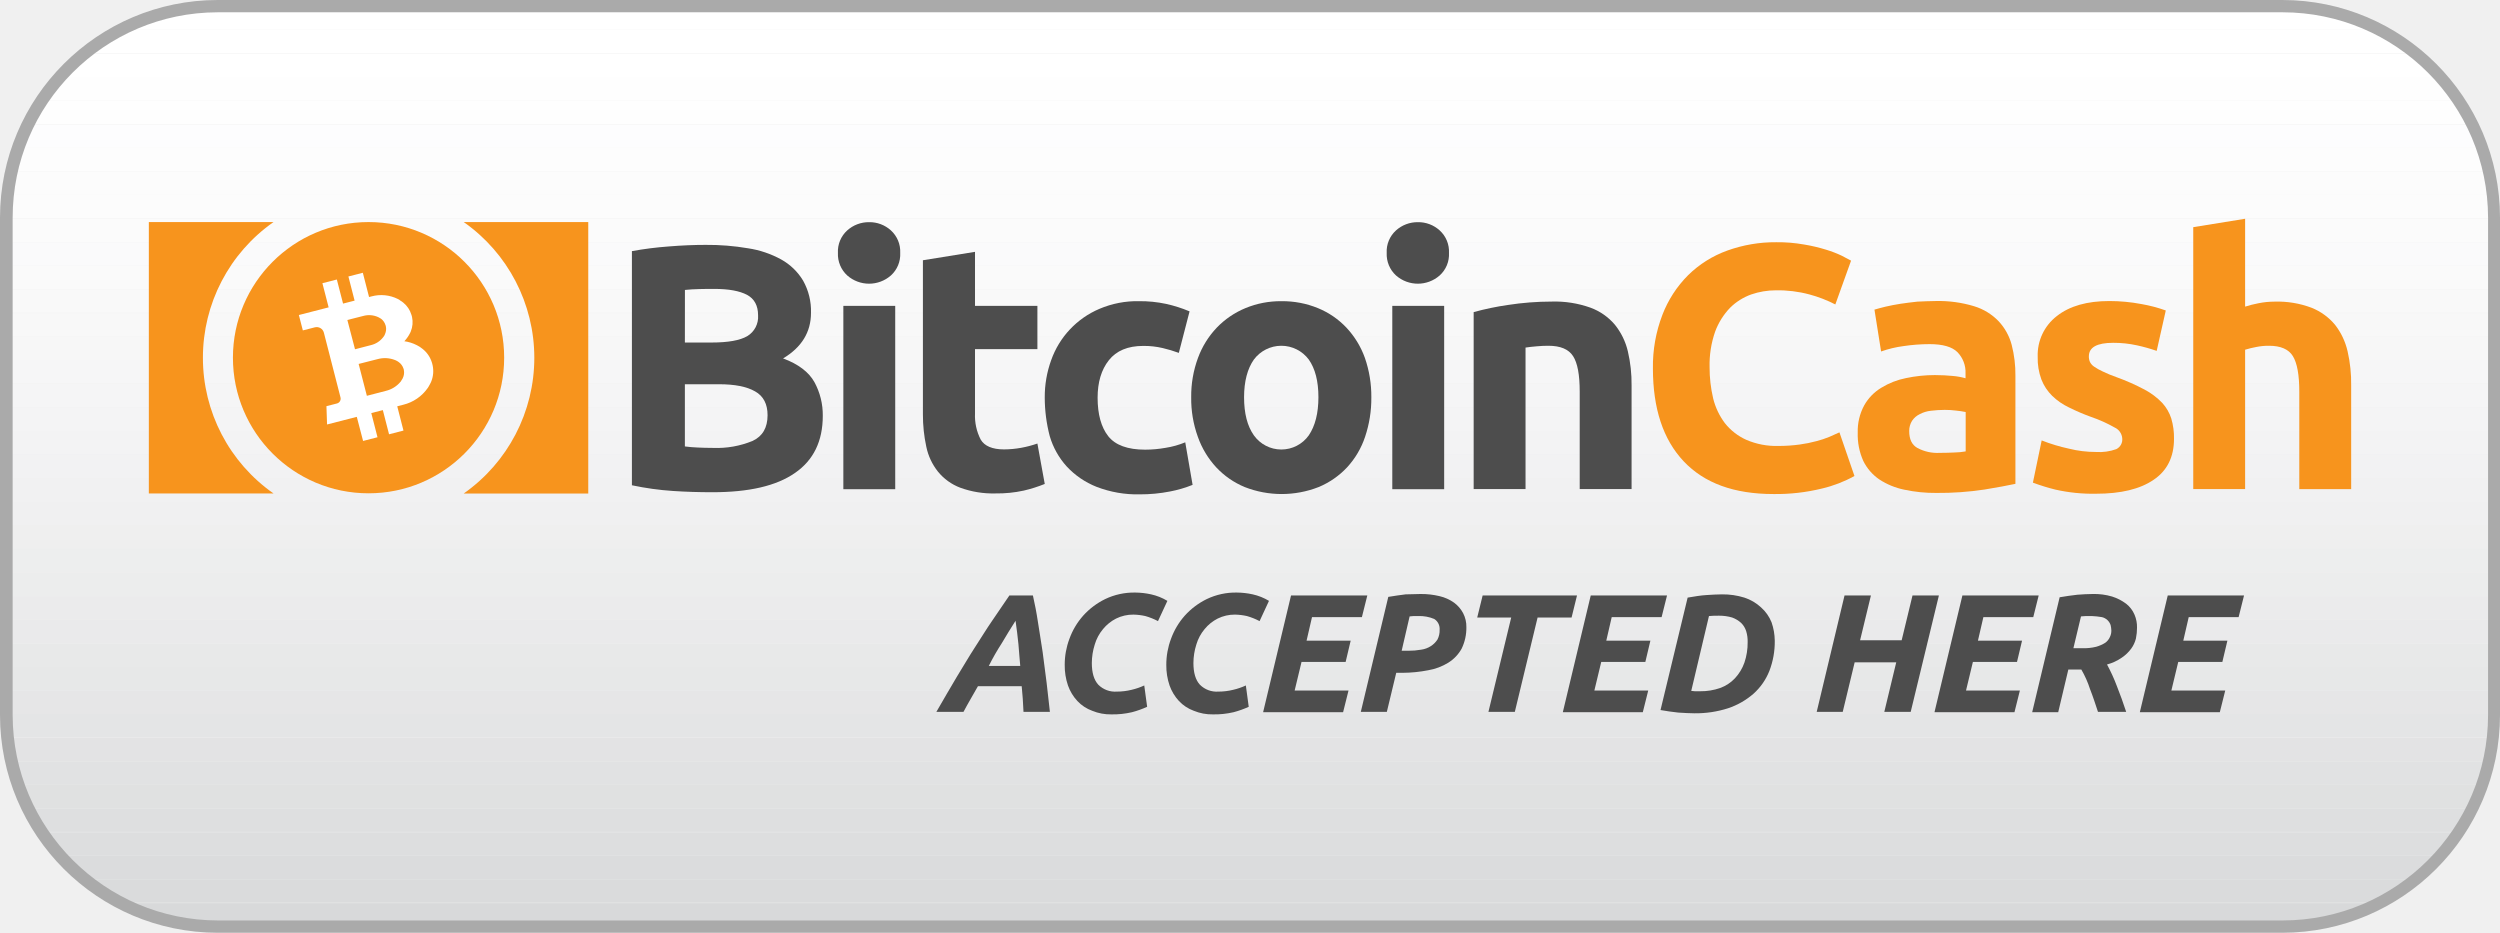
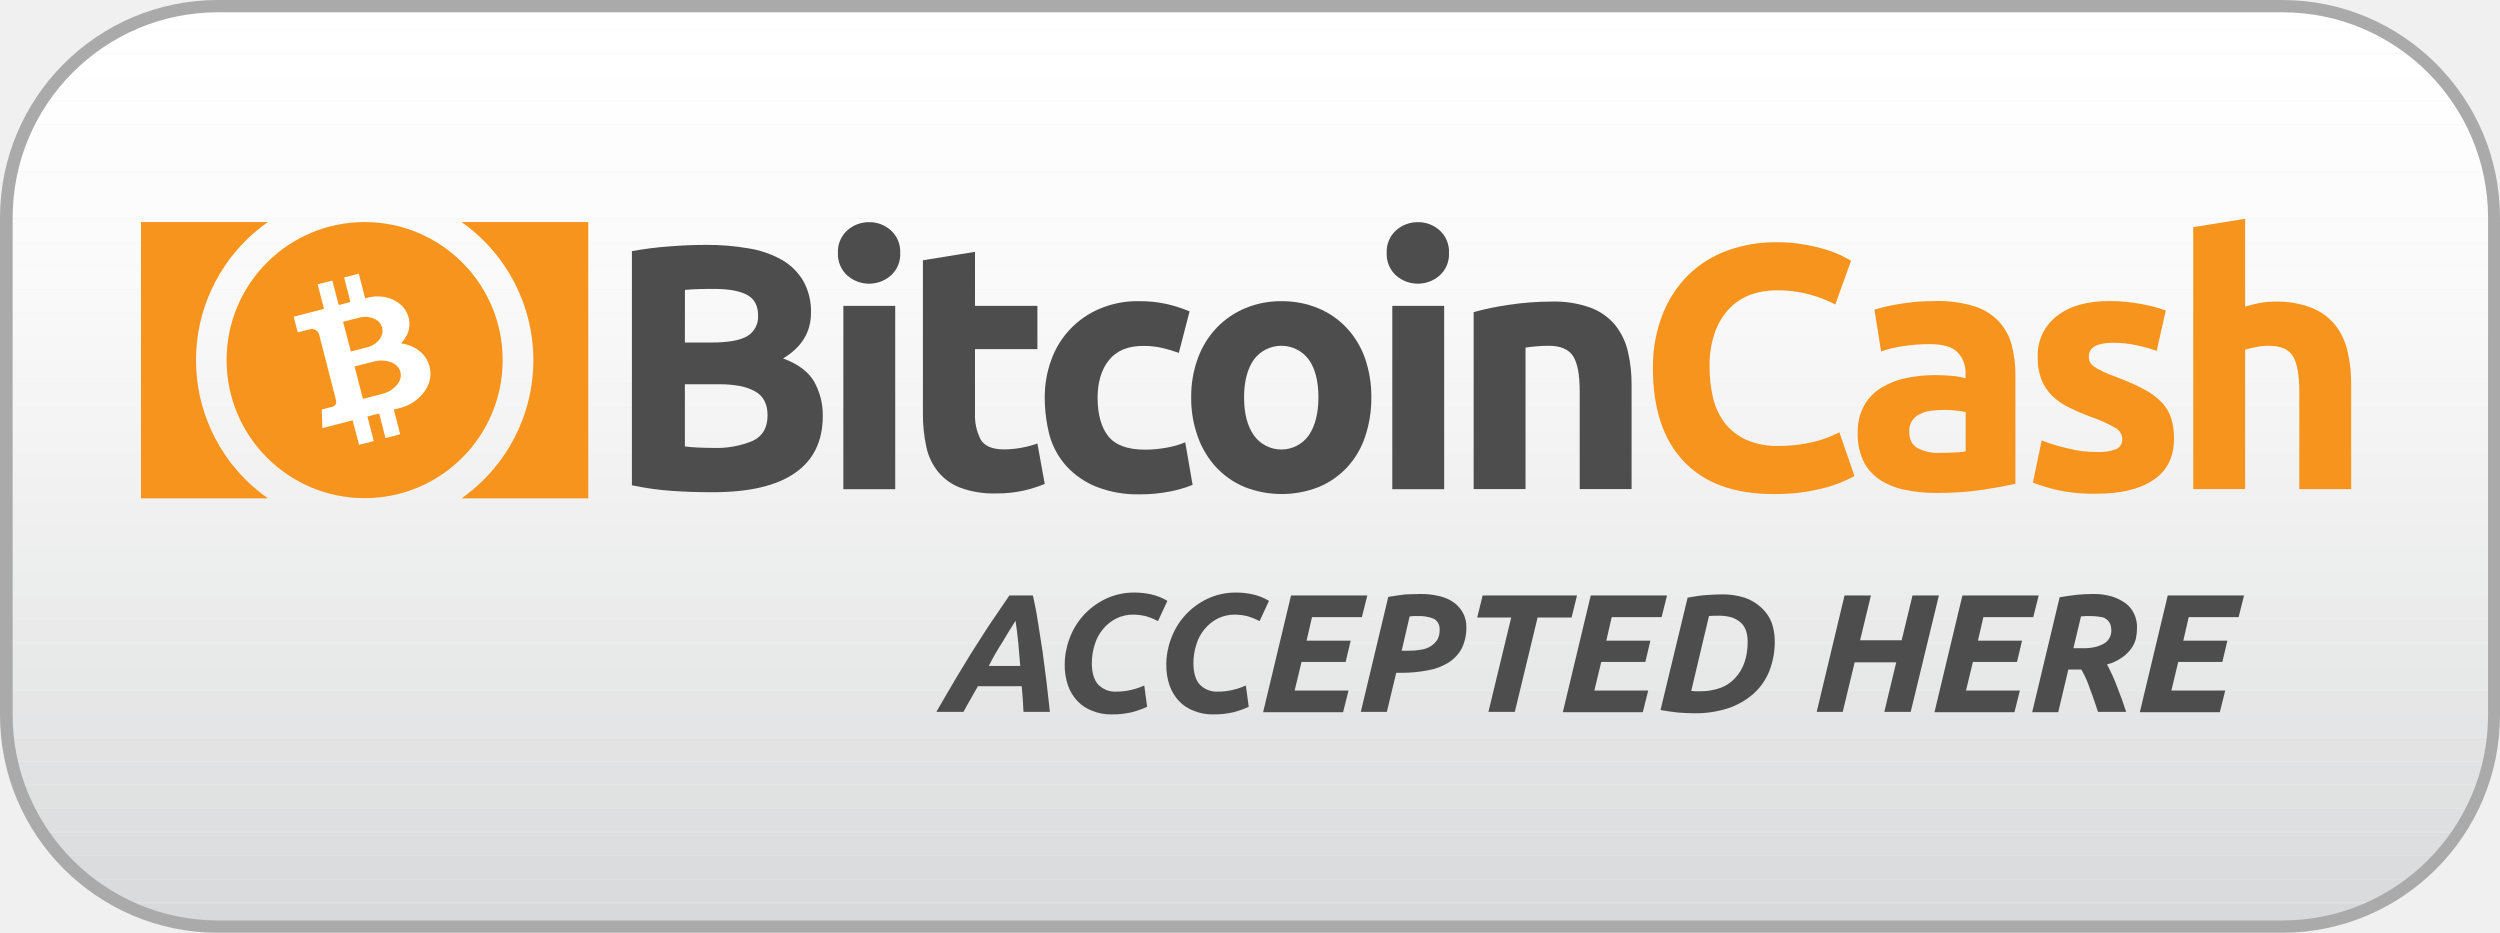
<svg xmlns="http://www.w3.org/2000/svg" id="Layer_1" data-name="Layer 1" viewBox="0 0 691.5 258">
  <defs>
    <style>.cls-1{fill:none;}.cls-2{clip-path:url(#clip-path);}.cls-3{fill:#fff;}.cls-4{fill:#fefefe;}.cls-5{fill:#fdfdfe;}.cls-6{fill:#fdfdfd;}.cls-7{fill:#fcfcfc;}.cls-8{fill:#fbfbfb;}.cls-9{fill:#fafafb;}.cls-10{fill:#fafafa;}.cls-11{fill:#f9f9f9;}.cls-12{fill:#f8f8f8;}.cls-13{fill:#f7f7f7;}.cls-14{fill:#f6f6f7;}.cls-15{fill:#f5f5f6;}.cls-16{fill:#f4f4f5;}.cls-17{fill:#f3f3f4;}.cls-18{fill:#f2f2f3;}.cls-19{fill:#f1f1f2;}.cls-20{fill:#f0f0f1;}.cls-21{fill:#efefef;}.cls-22{fill:#edeeee;}.cls-23{fill:#eceded;}.cls-24{fill:#ebebec;}.cls-25{fill:#eaeaeb;}.cls-26{fill:#e8e9e9;}.cls-27{fill:#e7e8e8;}.cls-28{fill:#e6e6e7;}.cls-29{fill:#e4e5e6;}.cls-30{fill:#e3e3e4;}.cls-31{fill:#e1e2e3;}.cls-32{fill:#e0e1e1;}.cls-33{fill:#dedfe0;}.cls-34{fill:#dddedf;}.cls-35{fill:#dbdcdd;}.cls-36{fill:#dadbdc;}.cls-37{fill:#d8d9da;}.cls-38{fill:#aaa;}.cls-39{fill:#4d4d4d;}.cls-40{fill:#f7941d;}</style>
    <clipPath id="clip-path">
      <path class="cls-1" d="M631.3,256.3H60.2A58.64,58.64,0,0,1,1.7,197.8V60.2A58.7,58.7,0,0,1,60.2,1.7H631.3a58.64,58.64,0,0,1,58.5,58.5V197.8A58.64,58.64,0,0,1,631.3,256.3Z" />
    </clipPath>
  </defs>
  <g class="cls-2">
    <rect class="cls-3" x="1.7" y="1.7" width="688" height="6.5" />
  </g>
  <g class="cls-2">
    <rect class="cls-3" x="1.7" y="8.2" width="688" height="6.5" />
  </g>
  <g class="cls-2">
    <rect class="cls-3" x="1.7" y="14.8" width="688" height="6.5" />
  </g>
  <g class="cls-2">
    <rect class="cls-4" x="1.7" y="21.3" width="688" height="6.5" />
  </g>
  <g class="cls-2">
    <rect class="cls-4" x="1.7" y="27.8" width="688" height="6.5" />
  </g>
  <g class="cls-2">
    <rect class="cls-5" x="1.7" y="34.4" width="688" height="6.5" />
  </g>
  <g class="cls-2">
    <rect class="cls-6" x="1.7" y="40.9" width="688" height="6.5" />
  </g>
  <g class="cls-2">
    <rect class="cls-7" x="1.7" y="47.4" width="688" height="6.5" />
  </g>
  <g class="cls-2">
    <rect class="cls-7" x="1.7" y="53.9" width="688" height="6.5" />
  </g>
  <g class="cls-2">
    <rect class="cls-8" x="1.7" y="60.5" width="688" height="6.5" />
  </g>
  <g class="cls-2">
    <rect class="cls-9" x="1.7" y="67" width="688" height="6.5" />
  </g>
  <g class="cls-2">
    <rect class="cls-10" x="1.7" y="73.5" width="688" height="6.5" />
  </g>
  <g class="cls-2">
    <rect class="cls-11" x="1.7" y="80" width="688" height="6.5" />
  </g>
  <g class="cls-2">
    <rect class="cls-12" x="1.7" y="86.6" width="688" height="6.5" />
  </g>
  <g class="cls-2">
    <rect class="cls-13" x="1.7" y="93.1" width="688" height="6.5" />
  </g>
  <g class="cls-2">
    <rect class="cls-14" x="1.7" y="99.6" width="688" height="6.5" />
  </g>
  <g class="cls-2">
    <rect class="cls-15" x="1.7" y="106.2" width="688" height="6.5" />
  </g>
  <g class="cls-2">
    <rect class="cls-16" x="1.7" y="112.7" width="688" height="6.5" />
  </g>
  <g class="cls-2">
    <rect class="cls-17" x="1.7" y="119.2" width="688" height="6.5" />
  </g>
  <g class="cls-2">
    <rect class="cls-18" x="1.7" y="125.7" width="688" height="6.5" />
  </g>
  <g class="cls-2">
    <rect class="cls-19" x="1.7" y="132.3" width="688" height="6.5" />
  </g>
  <g class="cls-2">
    <rect class="cls-20" x="1.7" y="138.8" width="688" height="6.5" />
  </g>
  <g class="cls-2">
    <rect class="cls-21" x="1.7" y="145.3" width="688" height="6.5" />
  </g>
  <g class="cls-2">
    <rect class="cls-22" x="1.7" y="151.8" width="688" height="6.5" />
  </g>
  <g class="cls-2">
    <rect class="cls-23" x="1.7" y="158.4" width="688" height="6.5" />
  </g>
  <g class="cls-2">
    <rect class="cls-24" x="1.7" y="164.9" width="688" height="6.5" />
  </g>
  <g class="cls-2">
    <rect class="cls-25" x="1.7" y="171.4" width="688" height="6.5" />
  </g>
  <g class="cls-2">
    <rect class="cls-26" x="1.7" y="178" width="688" height="6.5" />
  </g>
  <g class="cls-2">
    <rect class="cls-27" x="1.7" y="184.5" width="688" height="6.5" />
  </g>
  <g class="cls-2">
    <rect class="cls-28" x="1.7" y="191" width="688" height="6.5" />
  </g>
  <g class="cls-2">
    <rect class="cls-29" x="1.7" y="197.5" width="688" height="6.5" />
  </g>
  <g class="cls-2">
    <rect class="cls-30" x="1.7" y="204.1" width="688" height="6.5" />
  </g>
  <g class="cls-2">
    <rect class="cls-31" x="1.7" y="210.6" width="688" height="6.5" />
  </g>
  <g class="cls-2">
    <rect class="cls-32" x="1.7" y="217.1" width="688" height="6.5" />
  </g>
  <g class="cls-2">
    <rect class="cls-33" x="1.7" y="223.6" width="688" height="6.5" />
  </g>
  <g class="cls-2">
    <rect class="cls-34" x="1.7" y="230.2" width="688" height="6.5" />
  </g>
  <g class="cls-2">
    <rect class="cls-35" x="1.7" y="236.7" width="688" height="6.5" />
  </g>
  <g class="cls-2">
    <rect class="cls-36" x="1.7" y="243.2" width="688" height="6.5" />
  </g>
  <g class="cls-2">
    <rect class="cls-37" x="1.7" y="249.8" width="688" height="6.5" />
  </g>
  <path class="cls-38" d="M631.3,258H60.2A60.261,60.261,0,0,1,0,197.8V60.2A60.261,60.261,0,0,1,60.2,0H631.3a60.261,60.261,0,0,1,60.2,60.2V197.8A60.261,60.261,0,0,1,631.3,258ZM60.2,3.4A56.8,56.8,0,0,0,3.5,60.2V197.8a56.891,56.891,0,0,0,56.8,56.8H631.4a56.891,56.891,0,0,0,56.8-56.8V60.2A56.891,56.891,0,0,0,631.4,3.4Z" />
  <path class="cls-39" d="M283.1,196.9c-.1-1.2-.1-2.4-.2-3.6s-.2-2.3-.3-3.5H270.5c-.6,1.1-1.3,2.3-2,3.5s-1.3,2.3-2,3.6H259c2-3.5,3.9-6.7,5.6-9.6,1.8-2.9,3.4-5.7,5.1-8.3s3.2-5.1,4.8-7.4,3.1-4.6,4.7-6.9h6.5c.5,2.2,1,4.7,1.4,7.4s.9,5.5,1.3,8.3.7,5.7,1.1,8.5c.3,2.8.6,5.5.9,8Zm-2.2-25.2c-1.3,2.1-2.6,4.1-3.8,6.2a64.6,64.6,0,0,0-3.6,6.3h8.7c-.2-1.9-.3-3.9-.5-6C281.5,176,281.2,173.9,280.9,171.7Z" />
-   <path class="cls-39" d="M317.3,195.5a26.054,26.054,0,0,1-4.2,1.5,23.164,23.164,0,0,1-5.7.6,13.174,13.174,0,0,1-5.3-1,10.5,10.5,0,0,1-4.1-2.7,12.383,12.383,0,0,1-2.6-4.3,17.044,17.044,0,0,1-.9-5.7,20.3,20.3,0,0,1,1.3-7.2,19.751,19.751,0,0,1,3.8-6.4,20.017,20.017,0,0,1,6.1-4.6,18.422,18.422,0,0,1,8.3-1.8,21.213,21.213,0,0,1,4.4.5,15.125,15.125,0,0,1,4.5,1.8l-2.6,5.6a18.152,18.152,0,0,0-3.5-1.4,16.512,16.512,0,0,0-3.3-.4,10.607,10.607,0,0,0-4.8,1.1,11.237,11.237,0,0,0-3.6,2.9,11.837,11.837,0,0,0-2.3,4.3,17.005,17.005,0,0,0-.8,5.1q0,4.05,1.8,6a6.567,6.567,0,0,0,5.1,1.9,17.062,17.062,0,0,0,4.1-.5,18.017,18.017,0,0,0,3.5-1.2Z" />
-   <path class="cls-39" d="M345.4,195.5a26.054,26.054,0,0,1-4.2,1.5,23.164,23.164,0,0,1-5.7.6,13.174,13.174,0,0,1-5.3-1,10.5,10.5,0,0,1-4.1-2.7,12.383,12.383,0,0,1-2.6-4.3,17.044,17.044,0,0,1-.9-5.7,20.3,20.3,0,0,1,1.3-7.2,19.751,19.751,0,0,1,3.8-6.4,20.017,20.017,0,0,1,6.1-4.6,18.422,18.422,0,0,1,8.3-1.8,21.213,21.213,0,0,1,4.4.5,15.125,15.125,0,0,1,4.5,1.8l-2.6,5.6a18.152,18.152,0,0,0-3.5-1.4,16.512,16.512,0,0,0-3.3-.4,10.61,10.61,0,0,0-4.8,1.1,11.237,11.237,0,0,0-3.6,2.9,11.837,11.837,0,0,0-2.3,4.3,17.005,17.005,0,0,0-.8,5.1q0,4.05,1.8,6a6.567,6.567,0,0,0,5.1,1.9,17.062,17.062,0,0,0,4.1-.5,18.017,18.017,0,0,0,3.5-1.2Z" />
+   <path class="cls-39" d="M317.3,195.5a26.088,26.088,0,0,1-4.2,1.5,23.164,23.164,0,0,1-5.7.6,13.174,13.174,0,0,1-5.3-1,10.5,10.5,0,0,1-4.1-2.7,12.4,12.4,0,0,1-2.6-4.3,17.044,17.044,0,0,1-.9-5.7,20.3,20.3,0,0,1,1.3-7.2,19.751,19.751,0,0,1,3.8-6.4,20,20,0,0,1,6.1-4.6,18.422,18.422,0,0,1,8.3-1.8,21.213,21.213,0,0,1,4.4.5,15.125,15.125,0,0,1,4.5,1.8l-2.6,5.6a18.152,18.152,0,0,0-3.5-1.4,16.512,16.512,0,0,0-3.3-.4,10.607,10.607,0,0,0-4.8,1.1,11.237,11.237,0,0,0-3.6,2.9,11.837,11.837,0,0,0-2.3,4.3,17.005,17.005,0,0,0-.8,5.1q0,4.05,1.8,6a6.567,6.567,0,0,0,5.1,1.9,17.062,17.062,0,0,0,4.1-.5,18.017,18.017,0,0,0,3.5-1.2Z" />
+   <path class="cls-39" d="M345.4,195.5a26.088,26.088,0,0,1-4.2,1.5,23.164,23.164,0,0,1-5.7.6,13.174,13.174,0,0,1-5.3-1,10.5,10.5,0,0,1-4.1-2.7,12.4,12.4,0,0,1-2.6-4.3,17.044,17.044,0,0,1-.9-5.7,20.3,20.3,0,0,1,1.3-7.2,19.751,19.751,0,0,1,3.8-6.4,20,20,0,0,1,6.1-4.6,18.422,18.422,0,0,1,8.3-1.8,21.213,21.213,0,0,1,4.4.5,15.125,15.125,0,0,1,4.5,1.8l-2.6,5.6a18.152,18.152,0,0,0-3.5-1.4,16.512,16.512,0,0,0-3.3-.4,10.61,10.61,0,0,0-4.8,1.1,11.237,11.237,0,0,0-3.6,2.9,11.837,11.837,0,0,0-2.3,4.3,17.005,17.005,0,0,0-.8,5.1q0,4.05,1.8,6a6.567,6.567,0,0,0,5.1,1.9,17.062,17.062,0,0,0,4.1-.5,18.017,18.017,0,0,0,3.5-1.2Z" />
  <path class="cls-39" d="M349.4,196.9l7.7-32.2h21.1l-1.5,6H362.9l-1.5,6.5h12.2l-1.4,5.9H360l-1.9,7.9H373l-1.5,6H349.4Z" />
-   <path class="cls-39" d="M392.9,164.3a21.45,21.45,0,0,1,5.3.6,11.328,11.328,0,0,1,4,1.8,8.616,8.616,0,0,1,2.5,2.9,8.023,8.023,0,0,1,.9,3.9,13.187,13.187,0,0,1-1.3,5.9,10.64,10.64,0,0,1-3.7,3.9,15.543,15.543,0,0,1-5.6,2.1,37.727,37.727,0,0,1-7,.7h-1.8l-2.6,10.8h-7.2l7.6-31.8c1.7-.3,3.3-.5,4.8-.7C390.2,164.4,391.6,164.3,392.9,164.3Zm-.6,6.1H391c-.4,0-.7.1-1.1.1l-2.2,9.5h1.8a20.11,20.11,0,0,0,3.6-.3,6.626,6.626,0,0,0,2.7-1,6.152,6.152,0,0,0,1.8-1.8,5.4,5.4,0,0,0,.6-2.7,3.222,3.222,0,0,0-1.5-3,10.483,10.483,0,0,0-4.4-.8Z" />
+   <path class="cls-39" d="M392.9,164.3a21.45,21.45,0,0,1,5.3.6,11.328,11.328,0,0,1,4,1.8,8.616,8.616,0,0,1,2.5,2.9,8.023,8.023,0,0,1,.9,3.9,13.19,13.19,0,0,1-1.3,5.9,10.64,10.64,0,0,1-3.7,3.9,15.543,15.543,0,0,1-5.6,2.1,37.727,37.727,0,0,1-7,.7h-1.8l-2.6,10.8h-7.2l7.6-31.8c1.7-.3,3.3-.5,4.8-.7C390.2,164.4,391.6,164.3,392.9,164.3Zm-.6,6.1H391c-.4,0-.7.1-1.1.1l-2.2,9.5h1.8a20.11,20.11,0,0,0,3.6-.3,6.626,6.626,0,0,0,2.7-1,6.152,6.152,0,0,0,1.8-1.8,5.4,5.4,0,0,0,.6-2.7,3.222,3.222,0,0,0-1.5-3A10.483,10.483,0,0,0,392.3,170.4Z" />
  <path class="cls-39" d="M436.2,164.7l-1.5,6.1h-9.4L419,196.9h-7.3l6.3-26.1h-9.4l1.5-6.1Z" />
  <path class="cls-39" d="M432.3,196.9l7.7-32.2h21.1l-1.5,6H445.8l-1.5,6.5h12.2l-1.4,5.9H442.9L441,191h14.9l-1.5,6H432.3Z" />
-   <path class="cls-39" d="M490.9,177.2a22.43,22.43,0,0,1-1.5,8.4,16.675,16.675,0,0,1-4.4,6.3,20.713,20.713,0,0,1-7,4,29.318,29.318,0,0,1-9.3,1.4c-1.3,0-2.8-.1-4.5-.2-1.7-.2-3.3-.4-4.9-.7l7.5-31.1c1.8-.3,3.5-.6,5.1-.7s3.1-.2,4.4-.2a20.164,20.164,0,0,1,6.2.9,12.446,12.446,0,0,1,4.6,2.7,10.947,10.947,0,0,1,2.9,4.1A16,16,0,0,1,490.9,177.2Zm-23.1,13.9c.3,0,.7.1,1,.1h1.5a16.264,16.264,0,0,0,5.5-.9,10.5,10.5,0,0,0,4.1-2.7,12.4,12.4,0,0,0,2.6-4.3,17.044,17.044,0,0,0,.9-5.7,9.488,9.488,0,0,0-.4-3,5.5,5.5,0,0,0-1.4-2.3,7.547,7.547,0,0,0-2.5-1.5,12.491,12.491,0,0,0-3.6-.5,26.174,26.174,0,0,0-2.8.1Z" />
+   <path class="cls-39" d="M490.9,177.2a22.43,22.43,0,0,1-1.5,8.4,16.675,16.675,0,0,1-4.4,6.3,20.713,20.713,0,0,1-7,4,29.314,29.314,0,0,1-9.3,1.4c-1.3,0-2.8-.1-4.5-.2-1.7-.2-3.3-.4-4.9-.7l7.5-31.1c1.8-.3,3.5-.6,5.1-.7s3.1-.2,4.4-.2a20.164,20.164,0,0,1,6.2.9,12.446,12.446,0,0,1,4.6,2.7,10.947,10.947,0,0,1,2.9,4.1A16,16,0,0,1,490.9,177.2Zm-23.1,13.9c.3,0,.7.1,1,.1h1.5a16.264,16.264,0,0,0,5.5-.9,10.5,10.5,0,0,0,4.1-2.7,12.4,12.4,0,0,0,2.6-4.3,17.044,17.044,0,0,0,.9-5.7,9.488,9.488,0,0,0-.4-3,5.5,5.5,0,0,0-1.4-2.3,7.547,7.547,0,0,0-2.5-1.5,12.491,12.491,0,0,0-3.6-.5,26.174,26.174,0,0,0-2.8.1Z" />
  <path class="cls-39" d="M529,164.7h7.3l-7.8,32.2h-7.3l3.3-13.7H513l-3.3,13.7h-7.2l7.7-32.2h7.3l-3,12.4H526Z" />
  <path class="cls-39" d="M535.1,196.9l7.7-32.2h21.1l-1.5,6H548.6l-1.5,6.5h12.2l-1.4,5.9H545.7l-1.9,7.9h14.9l-1.5,6H535.1Z" />
-   <path class="cls-39" d="M578.8,164.3a17.244,17.244,0,0,1,5.4.7,12.98,12.98,0,0,1,3.9,2,7.558,7.558,0,0,1,2.3,3,8.578,8.578,0,0,1,.7,3.6,15.27,15.27,0,0,1-.3,3,7.9,7.9,0,0,1-1.3,2.8,10.4,10.4,0,0,1-2.6,2.5,12.992,12.992,0,0,1-4.1,1.9,48.009,48.009,0,0,1,2.7,5.9c.9,2.3,1.8,4.7,2.6,7.2h-7.8c-.7-2.1-1.4-4.3-2.2-6.3a27.279,27.279,0,0,0-2.4-5.4h-3.6L569.3,197h-7.2l7.6-31.8c1.7-.3,3.3-.5,4.9-.7C576.1,164.4,577.5,164.3,578.8,164.3Zm-.2,6.1H577c-.6,0-1,.1-1.4.1l-2.1,8.8H576a14.3,14.3,0,0,0,3.8-.4,9.809,9.809,0,0,0,2.5-1.1,3.845,3.845,0,0,0,1.3-1.6,3.925,3.925,0,0,0,.4-1.8,7.664,7.664,0,0,0-.2-1.5,3.356,3.356,0,0,0-2.4-2.2,21.922,21.922,0,0,0-2.8-.3Z" />
+   <path class="cls-39" d="M578.8,164.3a17.244,17.244,0,0,1,5.4.7,12.98,12.98,0,0,1,3.9,2,7.558,7.558,0,0,1,2.3,3,8.582,8.582,0,0,1,.7,3.6,15.27,15.27,0,0,1-.3,3,7.9,7.9,0,0,1-1.3,2.8,10.4,10.4,0,0,1-2.6,2.5,12.992,12.992,0,0,1-4.1,1.9,48.077,48.077,0,0,1,2.7,5.9c.9,2.3,1.8,4.7,2.6,7.2h-7.8c-.7-2.1-1.4-4.3-2.2-6.3a27.279,27.279,0,0,0-2.4-5.4h-3.6L569.3,197h-7.2l7.6-31.8c1.7-.3,3.3-.5,4.9-.7C576.1,164.4,577.5,164.3,578.8,164.3Zm-.2,6.1H577c-.6,0-1,.1-1.4.1l-2.1,8.8H576a14.3,14.3,0,0,0,3.8-.4,9.809,9.809,0,0,0,2.5-1.1,3.845,3.845,0,0,0,1.3-1.6,3.938,3.938,0,0,0,.4-1.8,7.664,7.664,0,0,0-.2-1.5,3.356,3.356,0,0,0-2.4-2.2A21.922,21.922,0,0,0,578.6,170.4Z" />
  <path class="cls-39" d="M591.9,196.9l7.7-32.2h21.1l-1.5,6H605.4l-1.5,6.5h12.2l-1.4,5.9H602.5l-1.9,7.9h14.9l-1.5,6H591.9Z" />
  <path class="cls-39" d="M197.051,136.15c-3.656,0-7.326-.106-10.936-.349a80.1,80.1,0,0,1-11.329-1.577V69.461a96.144,96.144,0,0,1,10.146-1.29c3.656-.3,7.068-.439,10.238-.439a66.747,66.747,0,0,1,11.724.94,27.555,27.555,0,0,1,9.207,3.109,16.311,16.311,0,0,1,6.036,5.839,17.166,17.166,0,0,1,2.184,8.9q0,8.007-7.72,12.619c4.262,1.577,7.129,3.806,8.66,6.537a19,19,0,0,1,2.321,9.342c0,7.023-2.578,12.271-7.674,15.789C214.72,134.421,207.152,136.15,197.051,136.15Zm-7.614-41.406h7.326c4.656,0,7.917-.591,9.949-1.774a6.206,6.206,0,0,0,2.973-5.734c0-2.715-1.031-4.595-3.064-5.687q-3.117-1.638-9.055-1.638c-1.289,0-2.669,0-4.155.045s-2.776.106-3.959.243c-.015,0-.015,14.545-.015,14.545Zm0,11.482v17.26c1.092.151,2.275.242,3.564.3s2.715.106,4.262.106a26,26,0,0,0,10.89-1.926c2.776-1.289,4.156-3.655,4.156-7.129,0-3.063-1.138-5.293-3.458-6.582-2.321-1.335-5.642-1.972-9.95-1.972h-9.449v-.06Z" />
  <path class="cls-39" d="M249,69.961a7.85,7.85,0,0,1-2.578,6.234,9.147,9.147,0,0,1-12.073,0,7.981,7.981,0,0,1-2.579-6.234,7.846,7.846,0,0,1,2.579-6.234,8.891,8.891,0,0,1,6.036-2.275,8.761,8.761,0,0,1,6.037,2.275A7.9,7.9,0,0,1,249,69.961Zm-1.38,65.355H233.27V84.6h14.348Z" />
  <path class="cls-39" d="M255.338,71.978l14.348-2.32V84.6h17.26V96.564h-17.26V114.37a14.4,14.4,0,0,0,1.577,7.22c1.032,1.774,3.216,2.715,6.431,2.715a27.487,27.487,0,0,0,4.747-.44,30.435,30.435,0,0,0,4.505-1.183l2.032,11.178a39.424,39.424,0,0,1-5.794,1.835,34.184,34.184,0,0,1-7.811.789,26.448,26.448,0,0,1-9.752-1.578,14.606,14.606,0,0,1-6.188-4.459,16.383,16.383,0,0,1-3.216-6.87,41.869,41.869,0,0,1-.94-8.949V71.978Z" />
-   <path class="cls-39" d="M288.978,109.972a29.8,29.8,0,0,1,1.775-10.344,24.163,24.163,0,0,1,13.347-14.2,26.587,26.587,0,0,1,10.981-2.123,33.967,33.967,0,0,1,7.416.743,37.254,37.254,0,0,1,6.537,2.078l-2.972,11.482a38.269,38.269,0,0,0-4.459-1.335,22.565,22.565,0,0,0-5.4-.592c-4.262,0-7.417,1.335-9.494,3.959s-3.11,6.082-3.11,10.389c0,4.551.986,8.115,2.912,10.587,1.972,2.518,5.4,3.761,10.238,3.761a32.353,32.353,0,0,0,5.6-.5,23.739,23.739,0,0,0,5.49-1.532l2.033,11.77a33.577,33.577,0,0,1-6.28,1.835,42.7,42.7,0,0,1-8.311.789,31.237,31.237,0,0,1-11.967-2.078,22.62,22.62,0,0,1-8.266-5.642,21.491,21.491,0,0,1-4.7-8.418A42.267,42.267,0,0,1,288.978,109.972Z" />
-   <path class="cls-39" d="M379.313,109.881a33.387,33.387,0,0,1-1.729,10.935,23.384,23.384,0,0,1-4.99,8.463,22.742,22.742,0,0,1-7.871,5.445,28.042,28.042,0,0,1-20.43,0,22.655,22.655,0,0,1-7.872-5.445,24.323,24.323,0,0,1-5.1-8.463,30.983,30.983,0,0,1-1.835-10.935,30.4,30.4,0,0,1,1.88-10.89,24.228,24.228,0,0,1,5.187-8.357,23.419,23.419,0,0,1,7.918-5.4,25.46,25.46,0,0,1,10-1.926,25.887,25.887,0,0,1,10.086,1.926,22.6,22.6,0,0,1,7.871,5.4,24.131,24.131,0,0,1,5.1,8.357A32.542,32.542,0,0,1,379.313,109.881Zm-14.636,0c0-4.459-.9-7.917-2.669-10.435a9.473,9.473,0,0,0-15.183,0c-1.774,2.518-2.715,6.036-2.715,10.435,0,4.459.895,7.962,2.715,10.541a9.32,9.32,0,0,0,15.183,0Q364.669,116.486,364.677,109.881Z" />
+   <path class="cls-39" d="M288.978,109.972a29.8,29.8,0,0,1,1.775-10.344,24.163,24.163,0,0,1,13.347-14.2,26.587,26.587,0,0,1,10.981-2.123,33.967,33.967,0,0,1,7.416.743,37.28,37.28,0,0,1,6.537,2.078l-2.972,11.482a38.269,38.269,0,0,0-4.459-1.335,22.565,22.565,0,0,0-5.4-.592c-4.262,0-7.417,1.335-9.494,3.959s-3.11,6.082-3.11,10.389c0,4.551.986,8.115,2.912,10.587,1.972,2.518,5.4,3.761,10.238,3.761a32.353,32.353,0,0,0,5.6-.5,23.739,23.739,0,0,0,5.49-1.532l2.033,11.77a33.577,33.577,0,0,1-6.28,1.835,42.7,42.7,0,0,1-8.311.789,31.237,31.237,0,0,1-11.967-2.078,22.62,22.62,0,0,1-8.266-5.642,21.491,21.491,0,0,1-4.7-8.418A42.267,42.267,0,0,1,288.978,109.972Z" />
+   <path class="cls-39" d="M379.313,109.881a33.387,33.387,0,0,1-1.729,10.935,23.376,23.376,0,0,1-4.99,8.463,22.742,22.742,0,0,1-7.871,5.445,28.042,28.042,0,0,1-20.43,0,22.655,22.655,0,0,1-7.872-5.445,24.323,24.323,0,0,1-5.1-8.463,30.983,30.983,0,0,1-1.835-10.935,30.4,30.4,0,0,1,1.88-10.89,24.228,24.228,0,0,1,5.187-8.357,23.419,23.419,0,0,1,7.918-5.4,25.46,25.46,0,0,1,10-1.926,25.887,25.887,0,0,1,10.086,1.926,22.6,22.6,0,0,1,7.871,5.4,24.131,24.131,0,0,1,5.1,8.357A32.542,32.542,0,0,1,379.313,109.881Zm-14.636,0c0-4.459-.9-7.917-2.669-10.435a9.473,9.473,0,0,0-15.183,0c-1.774,2.518-2.715,6.036-2.715,10.435,0,4.459.895,7.962,2.715,10.541a9.32,9.32,0,0,0,15.183,0Q364.669,116.486,364.677,109.881Z" />
  <path class="cls-39" d="M400.79,69.961a7.846,7.846,0,0,1-2.579,6.234,9.147,9.147,0,0,1-12.073,0,7.984,7.984,0,0,1-2.578-6.234,7.85,7.85,0,0,1,2.578-6.234,8.9,8.9,0,0,1,6.037-2.275,8.757,8.757,0,0,1,6.036,2.275A7.9,7.9,0,0,1,400.79,69.961Zm-1.335,65.355H385.107V84.6h14.348Z" />
  <path class="cls-39" d="M407.615,86.326a77.851,77.851,0,0,1,9.449-1.971,79.954,79.954,0,0,1,12.118-.941A29.271,29.271,0,0,1,439.921,85.1a16.12,16.12,0,0,1,6.779,4.747,18.463,18.463,0,0,1,3.565,7.326,39.586,39.586,0,0,1,1.031,9.449v28.65H436.948V108.349c0-4.656-.591-7.917-1.835-9.844s-3.519-2.866-6.825-2.866c-1.032,0-2.124.045-3.261.152s-2.184.2-3.064.348V135.27H407.615Z" />
  <path class="cls-40" d="M490.533,136.651c-10.89,0-19.141-3.019-24.828-9.055s-8.509-14.591-8.509-25.723a39.676,39.676,0,0,1,2.624-14.788A31.483,31.483,0,0,1,466.948,76.1a29.96,29.96,0,0,1,10.784-6.78,39.106,39.106,0,0,1,13.6-2.32,41.7,41.7,0,0,1,7.72.637,45.782,45.782,0,0,1,6.082,1.44,30.147,30.147,0,0,1,4.353,1.684c1.138.591,1.972,1.031,2.518,1.335l-4.353,12.118a35.54,35.54,0,0,0-7.174-2.775,33.589,33.589,0,0,0-9.3-1.138,20.964,20.964,0,0,0-6.779,1.138,15.954,15.954,0,0,0-5.885,3.715,19.056,19.056,0,0,0-4.11,6.583,27.759,27.759,0,0,0-1.532,9.843,37.127,37.127,0,0,0,.986,8.615,18.846,18.846,0,0,0,3.261,6.871,15.859,15.859,0,0,0,5.93,4.6,20.846,20.846,0,0,0,8.857,1.683,42.591,42.591,0,0,0,5.885-.394,34.968,34.968,0,0,0,4.656-.941,26.449,26.449,0,0,0,3.565-1.183c1.031-.439,1.971-.894,2.775-1.243l4.156,12.073A35.185,35.185,0,0,1,504,135.119,53.259,53.259,0,0,1,490.533,136.651Z" />
-   <path class="cls-40" d="M535.458,83.263a33.758,33.758,0,0,1,10.587,1.44,15.755,15.755,0,0,1,6.779,4.156,15.327,15.327,0,0,1,3.61,6.537,32.814,32.814,0,0,1,1.031,8.554v29.88c-2.077.439-4.9.985-8.554,1.577a84.579,84.579,0,0,1-13.3.94,40.948,40.948,0,0,1-8.9-.9,19.909,19.909,0,0,1-6.871-2.821,13.278,13.278,0,0,1-4.459-5.141,17.717,17.717,0,0,1-1.532-7.811,14.886,14.886,0,0,1,1.775-7.523,13.251,13.251,0,0,1,4.747-4.9,20.842,20.842,0,0,1,6.825-2.67,38.621,38.621,0,0,1,8.008-.834c1.881,0,3.519.106,4.945.243a18.267,18.267,0,0,1,3.518.637V103.3a7.977,7.977,0,0,0-2.229-5.885c-1.486-1.486-4.05-2.229-7.72-2.229a49.567,49.567,0,0,0-7.22.546,30.2,30.2,0,0,0-6.188,1.486l-1.835-11.572c.834-.243,1.881-.546,3.109-.834,1.244-.3,2.624-.546,4.11-.789s3.019-.394,4.657-.592C532.091,83.369,533.774,83.263,535.458,83.263Zm1.138,42c1.44,0,2.775-.045,4.049-.106a19.558,19.558,0,0,0,3.064-.3v-10.89a26.069,26.069,0,0,0-2.624-.395,24.17,24.17,0,0,0-3.17-.2,33.175,33.175,0,0,0-3.807.243,8.436,8.436,0,0,0-3.109.94,5.311,5.311,0,0,0-2.124,1.835,5.218,5.218,0,0,0-.788,2.867c0,2.23.743,3.807,2.275,4.656a11.739,11.739,0,0,0,6.238,1.347Z" />
+   <path class="cls-40" d="M535.458,83.263a33.758,33.758,0,0,1,10.587,1.44,15.755,15.755,0,0,1,6.779,4.156,15.327,15.327,0,0,1,3.61,6.537,32.814,32.814,0,0,1,1.031,8.554v29.88c-2.077.439-4.9.985-8.554,1.577a84.579,84.579,0,0,1-13.3.94,40.948,40.948,0,0,1-8.9-.9,19.909,19.909,0,0,1-6.871-2.821,13.27,13.27,0,0,1-4.459-5.141,17.717,17.717,0,0,1-1.532-7.811,14.886,14.886,0,0,1,1.775-7.523,13.251,13.251,0,0,1,4.747-4.9,20.842,20.842,0,0,1,6.825-2.67,38.621,38.621,0,0,1,8.008-.834c1.881,0,3.519.106,4.945.243a18.267,18.267,0,0,1,3.518.637V103.3a7.977,7.977,0,0,0-2.229-5.885c-1.486-1.486-4.05-2.229-7.72-2.229a49.567,49.567,0,0,0-7.22.546,30.2,30.2,0,0,0-6.188,1.486l-1.835-11.572c.834-.243,1.881-.546,3.109-.834,1.244-.3,2.624-.546,4.11-.789s3.019-.394,4.657-.592C532.091,83.369,533.774,83.263,535.458,83.263Zm1.138,42c1.44,0,2.775-.045,4.049-.106a19.558,19.558,0,0,0,3.064-.3v-10.89a26.069,26.069,0,0,0-2.624-.395,24.17,24.17,0,0,0-3.17-.2,33.175,33.175,0,0,0-3.807.243,8.436,8.436,0,0,0-3.109.94,5.311,5.311,0,0,0-2.124,1.835,5.218,5.218,0,0,0-.788,2.867c0,2.23.743,3.807,2.275,4.656a11.739,11.739,0,0,0,6.238,1.347Z" />
  <path class="cls-40" d="M579.776,125.017a13.751,13.751,0,0,0,5.6-.788,2.98,2.98,0,0,0,1.638-2.973,3.6,3.6,0,0,0-2.124-3.018,37.557,37.557,0,0,0-6.476-2.912,57.238,57.238,0,0,1-6.127-2.624,17.209,17.209,0,0,1-4.657-3.216,12.885,12.885,0,0,1-2.972-4.5,16.738,16.738,0,0,1-1.032-6.279,13.622,13.622,0,0,1,5.294-11.285q5.277-4.162,14.545-4.155a47.942,47.942,0,0,1,8.857.834,40.984,40.984,0,0,1,6.734,1.774l-2.517,11.178a46.754,46.754,0,0,0-5.445-1.531,30.108,30.108,0,0,0-6.583-.7c-4.5,0-6.734,1.244-6.734,3.761a3.682,3.682,0,0,0,.3,1.532,3.407,3.407,0,0,0,1.138,1.289,15.27,15.27,0,0,0,2.381,1.335,33.523,33.523,0,0,0,3.807,1.577,60.377,60.377,0,0,1,7.811,3.459,19.29,19.29,0,0,1,4.854,3.655,11.747,11.747,0,0,1,2.517,4.353,18.67,18.67,0,0,1,.743,5.6c0,4.99-1.88,8.812-5.642,11.33-3.761,2.579-9.054,3.853-15.925,3.853a47.064,47.064,0,0,1-11.224-1.138A57.111,57.111,0,0,1,562.3,133.5l2.426-11.679a48.869,48.869,0,0,0,7.523,2.275A30.907,30.907,0,0,0,579.776,125.017Z" />
-   <path class="cls-40" d="M606.652,135.316V62.833L621,60.512v24.3a33.243,33.243,0,0,1,3.716-.941,22.5,22.5,0,0,1,4.4-.44,26.634,26.634,0,0,1,10.237,1.684,16.282,16.282,0,0,1,6.537,4.747,18.711,18.711,0,0,1,3.458,7.326,39.671,39.671,0,0,1,.986,9.449v28.651H635.985V108.349c0-4.656-.591-7.917-1.774-9.844s-3.413-2.866-6.583-2.866a17.1,17.1,0,0,0-3.61.349,27.453,27.453,0,0,0-3.018.743V135.27H606.652Z" />
-   <path class="cls-40" d="M128.258,136.505a45.847,45.847,0,0,0,0-75.088h34.455v75.088Z" />
-   <path class="cls-40" d="M56.126,98.955a45.767,45.767,0,0,0,19.533,37.538H41.167V61.417H75.659A45.767,45.767,0,0,0,56.126,98.955Z" />
-   <circle class="cls-40" cx="101.94" cy="98.936" r="37.512" />
-   <path class="cls-3" d="M119.534,100.5l-.021-.039v-.007c-.012-.039-.022-.079-.036-.122h0v-.007a7.665,7.665,0,0,0-2.505-3.749h0c-.036-.027-.073-.057-.108-.084l-.049-.036-.035-.027-.015-.013-.034-.023-.015-.013-.033-.024-.015-.012-.036-.027-.018-.011-.035-.027-.019-.011-.038-.025-.019-.011-.022-.034-.021-.014-.038-.025-.02-.014-.039-.025-.02-.014-.039-.025-.02-.015-.04-.028L116.2,96l-.044-.027-.02-.014-.043-.026-.02-.015-.044-.026-.02-.014-.044-.027-.023-.012-.044-.027-.023-.012-.047-.025-.023-.013-.049-.028-.023-.012-.049-.028-.023-.012-.049-.028-.025-.016-.048-.028-.025-.015-.052-.026-.025-.015-.052-.027-.035-.018h0c-.025-.015-.052-.026-.077-.042a10.707,10.707,0,0,0-3.425-1.082,9.6,9.6,0,0,0,.917-1.153l.044-.065h0l.02-.032.027-.043.014-.02.026-.044.015-.02.026-.044.014-.02.027-.043.014-.02.027-.044.014-.02.023-.042.014-.02.024-.042.011-.018.023-.042.011-.018.023-.042.011-.018.021-.04.01-.019.021-.04.01-.018.021-.04.01-.019.022-.036.011-.019.022-.037.011-.018.019-.035.011-.019.018-.034.008-.017.019-.035.007-.017.019-.035.008-.016.018-.035.008-.017.015-.033.008-.017.015-.033.008-.017.015-.033.008-.017.017-.038.023-.05c.017-.038.03-.075.047-.113h0a6.809,6.809,0,0,0,.346-4h0v-.007h0a1.034,1.034,0,0,0-.026-.11v-.009h0l-.015-.029c-.011-.052-.023-.1-.039-.158s-.028-.106-.043-.157l-.019-.035v-.007l-.033-.107h0a6.806,6.806,0,0,0-2.229-3.335h0c-.031-.025-.064-.048-.095-.074l-.042-.031L111.4,83.6l-.015-.013-.029-.022-.015-.013-.028-.022-.016-.012-.029-.019-.015-.013-.034-.024-.015-.012-.033-.024-.015-.013-.034-.023-.018-.011-.034-.024-.018-.011-.034-.023L111,83.305l-.037-.022-.018-.011-.037-.022-.019-.011-.036-.022-.019-.011-.037-.022-.018-.011-.039-.025-.018-.01-.039-.026-.018-.011-.042-.023L110.572,83l-.041-.023-.02-.014-.042-.024-.02-.014-.042-.023-.02-.015-.044-.026-.023-.013-.044-.026-.023-.013-.047-.024-.023-.013-.047-.025-.033-.015h0l-.07-.038a10.286,10.286,0,0,0-7.27-.712l-.681.175-1.723-6.709-3.992,1.024,1.717,6.682-3.194.819-1.72-6.662-3.992,1.024L90.9,85.017l-8.234,2.119,1.1,4.257,3.318-.852a2.054,2.054,0,0,1,2.5,1.477h0l4.6,17.916A1.371,1.371,0,0,1,93.2,111.6l-2.907.748.171,5.064,8.224-2.114,1.74,6.67,3.99-1.026-1.719-6.686,3.194-.819,1.719,6.686,3.99-1.027-1.724-6.711c.676-.177,1.258-.327,1.66-.431a11.6,11.6,0,0,0,6.781-4.647l.049-.072h0l.024-.033.031-.05.015-.025.032-.051.015-.025.028-.048.015-.025.028-.049.013-.023.028-.049.012-.023.028-.048.012-.024.025-.047.013-.023.025-.047.012-.023.027-.044.012-.023.026-.044.013-.023.023-.042.013-.023.023-.042.013-.023.023-.042.009-.022.024-.042.009-.021.02-.04.011-.019.02-.04.011-.018.02-.04.011-.019.02-.04.011-.018.02-.04.011-.019.02-.04.011-.018.017-.039.011-.018.016-.038.008-.017.019-.043.024-.055c.019-.043.039-.084.054-.125h0a7.67,7.67,0,0,0,.391-4.494h0l-.028-.122v-.008h0l-.007-.013c-.015-.059-.027-.119-.045-.176A.8.8,0,0,1,119.534,100.5ZM96.077,88.509c.681-.175,3.5-.882,4.426-1.124a6.012,6.012,0,0,1,4.067.316l.038.017h0l.017.008.023.012.012.006.023.013.012.006.023.012.012.007.023.012.012.006.024.013.011.006.024.012.012.007.023.012.012.006.023.013.012.006.023.012.012.007.02.014.012.006.02.014.012.006.02.015.011.006.019.011.012.006.018.011.012.006.018.011.012.006.019.011.011.007.019.01.008.008.019.011.006.005.019.011h.006l.019.011h.007l.018.011.007.005.015.013h.007l.018.011.025.016c.019.01.036.027.054.037h0a3.442,3.442,0,0,1,1.22,1.748h0l.005.01.019.057h0l.01.02c.007.029.016.054.024.083a.467.467,0,0,1,.015.091l.01.019h0a.291.291,0,0,0,.015.058l.006.01h0a3.459,3.459,0,0,1-.228,2.119h0l-.026.059-.014.029-.011.018v.01l-.008.017v.01l-.011.018v.01l-.011.018v.01l-.011.019v.01l-.011.018v.01l-.011.018v.01l-.01.018-.007.012-.011.018-.006.012-.011.019-.006.012-.011.018-.006.012-.014.02-.007.012-.014.02-.006.011-.014.02-.007.012-.014.02-.006.012-.014.02-.006.012-.015.02-.006.012-.014.02-.006.011-.015.021-.006.011-.017.022-.006.012-.018.022-.006.012-.017.022-.007.011-.017.022-.013.016h0l-.023.033a6,6,0,0,1-3.414,2.237c-.93.239-3.739.975-4.42,1.15Zm15.605,13.737.01.019h0a.363.363,0,0,0,.013.064h0a3.547,3.547,0,0,1-.322,2.315h0l-.035.065-.017.031-.013.023-.006.012-.011.018-.006.012-.011.019-.006.011-.015.02-.006.012-.014.02-.006.012-.014.02-.007.012-.014.02-.006.012-.014.02-.007.011-.014.02-.006.012-.014.02-.007.012-.014.02-.006.012-.014.02-.007.012-.017.022-.006.011-.017.022-.007.012-.015.025-.006.012-.015.025-.007.012,0,.037-.009.013-.015.025-.01.014-.019.026-.009.014-.019.027-.009.013-.019.027-.01.013-.019.027-.009.014-.019.026-.015.017h0l-.031.037a7.565,7.565,0,0,1-4.076,2.524c-1.1.284-4.43,1.155-5.24,1.361L99.2,100.666c.808-.21,4.146-1.048,5.248-1.333a7.57,7.57,0,0,1,4.787.245l.044.019h0l.021.009.032.012.015.005.028.013.015.005.029.014h.015l.028.014.012.006.028.014.012.006.028.014.012.007.028.013.012.007.024.012.011.006.024.013.012.006.023.012.012.007.023.012.012.006.023.013.012.006.023.012.012.007.023.012.012.006.024.012.011.007.024.012.012.006.02.015.011.006.02.014.012.006.02.015.012.006.02.014.012.006.02.014.012.007.018.011.012.006.02.014.027.019.063.041h0a3.553,3.553,0,0,1,1.4,1.874h0l.007.013c.007.021.012.039.02.06h0l.011.019c.007.029.015.059.024.091.014,0,.017.04.012.084Z" />
+   <path class="cls-40" d="M606.652,135.316V62.833L621,60.512v24.3a33.243,33.243,0,0,1,3.716-.941,22.5,22.5,0,0,1,4.4-.44,26.634,26.634,0,0,1,10.237,1.684,16.289,16.289,0,0,1,6.537,4.747,18.711,18.711,0,0,1,3.458,7.326,39.671,39.671,0,0,1,.986,9.449v28.651H635.985V108.349c0-4.656-.591-7.917-1.774-9.844s-3.413-2.866-6.583-2.866a17.1,17.1,0,0,0-3.61.349,27.453,27.453,0,0,0-3.018.743V135.27H606.652Z" />
+   <path class="cls-40" d="M127.644,137.844a46.664,46.664,0,0,0,0-76.427h35.069v76.427Z" />
+   <path class="cls-40" d="M54.226,99.624a46.582,46.582,0,0,0,19.881,38.207H39V61.417H74.107A46.584,46.584,0,0,0,54.226,99.624Z" />
+   <circle class="cls-40" cx="100.857" cy="99.605" r="38.181" />
+   <path class="cls-3" d="M118.764,101.2l-.021-.04v-.007c-.012-.04-.023-.08-.037-.124h0v-.007a7.794,7.794,0,0,0-2.55-3.816h0l-.109-.086-.05-.036-.036-.028-.015-.013-.035-.023L115.9,97l-.034-.024-.015-.012-.037-.028-.018-.011-.036-.027-.019-.012-.039-.025-.019-.011-.022-.035-.022-.014-.038-.026-.021-.014-.039-.025-.021-.015-.039-.025-.021-.015-.04-.029-.045-.038-.045-.028-.02-.014-.044-.027-.021-.015-.044-.026-.021-.015-.044-.027-.024-.012-.045-.028-.023-.012-.048-.025-.023-.014-.05-.028-.024-.012-.049-.029-.024-.012-.05-.029-.025-.016-.049-.028-.026-.016-.052-.026-.026-.015-.053-.028-.035-.018h0c-.026-.015-.053-.027-.079-.043a10.887,10.887,0,0,0-3.486-1.1,9.672,9.672,0,0,0,.933-1.174l.045-.066h0l.021-.033.027-.043.014-.021.027-.044.015-.021.027-.045.014-.02.027-.044.015-.02.027-.045.014-.02.024-.043.014-.02.024-.043.012-.018.023-.043.011-.018.024-.043.011-.018.021-.041.01-.02.022-.04.01-.019.021-.04.01-.02.023-.036.011-.02.022-.037.012-.019.019-.035.011-.02.018-.034.009-.017.019-.036.007-.017.019-.036.009-.016.018-.036.008-.017.015-.034.008-.017.016-.034.008-.017.015-.034.008-.017.018-.039.023-.05c.017-.039.031-.077.048-.115h0a6.936,6.936,0,0,0,.352-4.072h0v-.007h0c-.007-.038-.016-.075-.026-.112v-.009h0l-.016-.03c-.011-.052-.023-.1-.039-.16s-.029-.108-.044-.16l-.02-.036v-.007l-.033-.109h0a6.926,6.926,0,0,0-2.269-3.394h0c-.031-.026-.065-.049-.1-.076l-.042-.031-.029-.02-.015-.013-.03-.022-.015-.013-.028-.023-.017-.012-.029-.019-.015-.014-.035-.024-.015-.012-.034-.025-.015-.013-.035-.023-.018-.011-.035-.025-.018-.011-.035-.024-.018-.016-.038-.022-.018-.011-.038-.023-.019-.011-.037-.022-.019-.012-.038-.022-.018-.011-.04-.026-.018-.01-.04-.026-.018-.011-.043-.024-.052-.079-.041-.024-.021-.014-.042-.024-.021-.015-.043-.023-.02-.015-.045-.027-.023-.013-.045-.026-.023-.014-.048-.024-.024-.013-.047-.026-.034-.015h0l-.071-.039a10.474,10.474,0,0,0-7.4-.724l-.693.178L99.247,75.7,95.184,76.74l1.748,6.8-3.251.833L91.93,77.594l-4.063,1.043,1.753,6.8L81.239,87.6l1.119,4.332,3.378-.867a2.09,2.09,0,0,1,2.544,1.5h0L92.962,110.8a1.4,1.4,0,0,1-1,1.7L89,113.256l.174,5.154,8.371-2.151,1.771,6.789L103.379,122l-1.75-6.805,3.251-.834,1.75,6.806,4.061-1.046-1.755-6.83c.688-.18,1.28-.333,1.69-.439a11.813,11.813,0,0,0,6.9-4.73l.049-.073h0l.025-.034.031-.051.016-.025.032-.052.015-.025.029-.049.015-.026.029-.05.013-.023.028-.05.013-.023.028-.049.012-.025.026-.047.013-.024.026-.048.012-.023.027-.045.012-.023.027-.045.013-.023.024-.043.013-.024.023-.042.013-.024.024-.043.009-.022.024-.043.01-.021.02-.041.011-.019.02-.041.012-.018.02-.041.011-.019.021-.041.011-.018.02-.041.011-.019.021-.041.011-.018.017-.04.011-.018.017-.039.008-.017.019-.044.025-.056c.019-.044.039-.086.055-.127h0a7.815,7.815,0,0,0,.4-4.574h0l-.029-.125v-.008h0l-.007-.013c-.015-.06-.028-.121-.046-.179A.831.831,0,0,1,118.764,101.2Zm-23.875-12.2c.693-.178,3.562-.9,4.505-1.144a6.111,6.111,0,0,1,4.139.322l.039.017h0l.017.008.024.012.012.006.023.014.013.006.023.012.012.007.024.012.012.006.024.014.012.006.024.012.012.007.024.012.012.006.023.014.012.006.024.012.012.007.02.014.013.006.02.015.012.006.021.015.011.006.019.011.012.006.019.012.012.006.018.011.012.006.02.011.011.007.019.011.008.008.02.011.006,0,.019.011h.006l.02.011h.007l.018.012.007.005.015.013h.008l.018.011.025.016c.02.011.037.028.055.038h0a3.5,3.5,0,0,1,1.242,1.779h0l.005.01.019.058h0l.011.021c.007.029.016.055.024.084a.5.5,0,0,1,.015.093l.011.019h0a.3.3,0,0,0,.015.059l.006.01h0a3.528,3.528,0,0,1-.232,2.157h0l-.027.06-.014.03-.011.018v.01l-.008.018v.01l-.011.018v.01l-.012.019v.01l-.011.019v.01l-.011.019v.01l-.011.018v.01l-.01.019-.008.012-.011.018-.006.012-.011.02-.006.012-.011.018-.006.012-.015.021-.007.012-.014.02-.006.012-.014.02-.008.012-.014.02-.006.013-.014.02-.006.012-.016.021-.006.012-.014.02-.006.011-.015.022-.006.011-.018.022-.006.013-.018.022-.006.012-.017.023-.008.011-.017.022-.013.016h0l-.024.034a6.106,6.106,0,0,1-3.474,2.277c-.947.243-3.806.992-4.5,1.17Zm15.883,13.982.01.019h0a.358.358,0,0,0,.014.065h0a3.615,3.615,0,0,1-.328,2.357h0l-.036.066-.017.031-.013.024-.006.012-.012.018-.006.013-.011.019-.006.011-.015.02-.006.013-.015.02-.006.012-.014.021-.007.012-.014.02-.006.012-.015.021-.007.011-.014.02-.006.012-.014.021-.008.012-.014.02-.006.013-.014.02-.007.012-.018.023-.006.011-.017.022-.007.012-.015.026-.007.012-.015.026-.007.012v.037l-.009.014-.015.025-.011.014-.019.027-.009.014L110,106.2l-.01.013-.019.027-.01.013-.019.028-.01.014-.019.027-.015.017h0l-.032.038a7.7,7.7,0,0,1-4.148,2.569c-1.12.289-4.509,1.175-5.334,1.385l-2.315-8.969c.822-.214,4.22-1.067,5.341-1.357a7.711,7.711,0,0,1,4.873.249l.044.02h0l.022.009.032.012.016,0,.028.013.015.005.03.015h.015l.029.014.012.006.028.014.013.006.028.015.012.007.029.013.012.007.024.012.012.006.024.014.012.006.024.012.012.007.023.012.012.006.024.014.012.006.024.012.012.007.023.012.012.006.025.013.011.007.024.012.013.006.02.015.011.007.021.014.012.006.02.015.012.006.021.014.012.007.02.014.012.007.019.011.012.006.02.015.028.019.064.042h0a3.612,3.612,0,0,1,1.425,1.907h0l.007.013c.007.022.012.04.02.061h0l.012.02c.007.029.015.06.024.092.014,0,.017.041.012.086Z" />
</svg>
